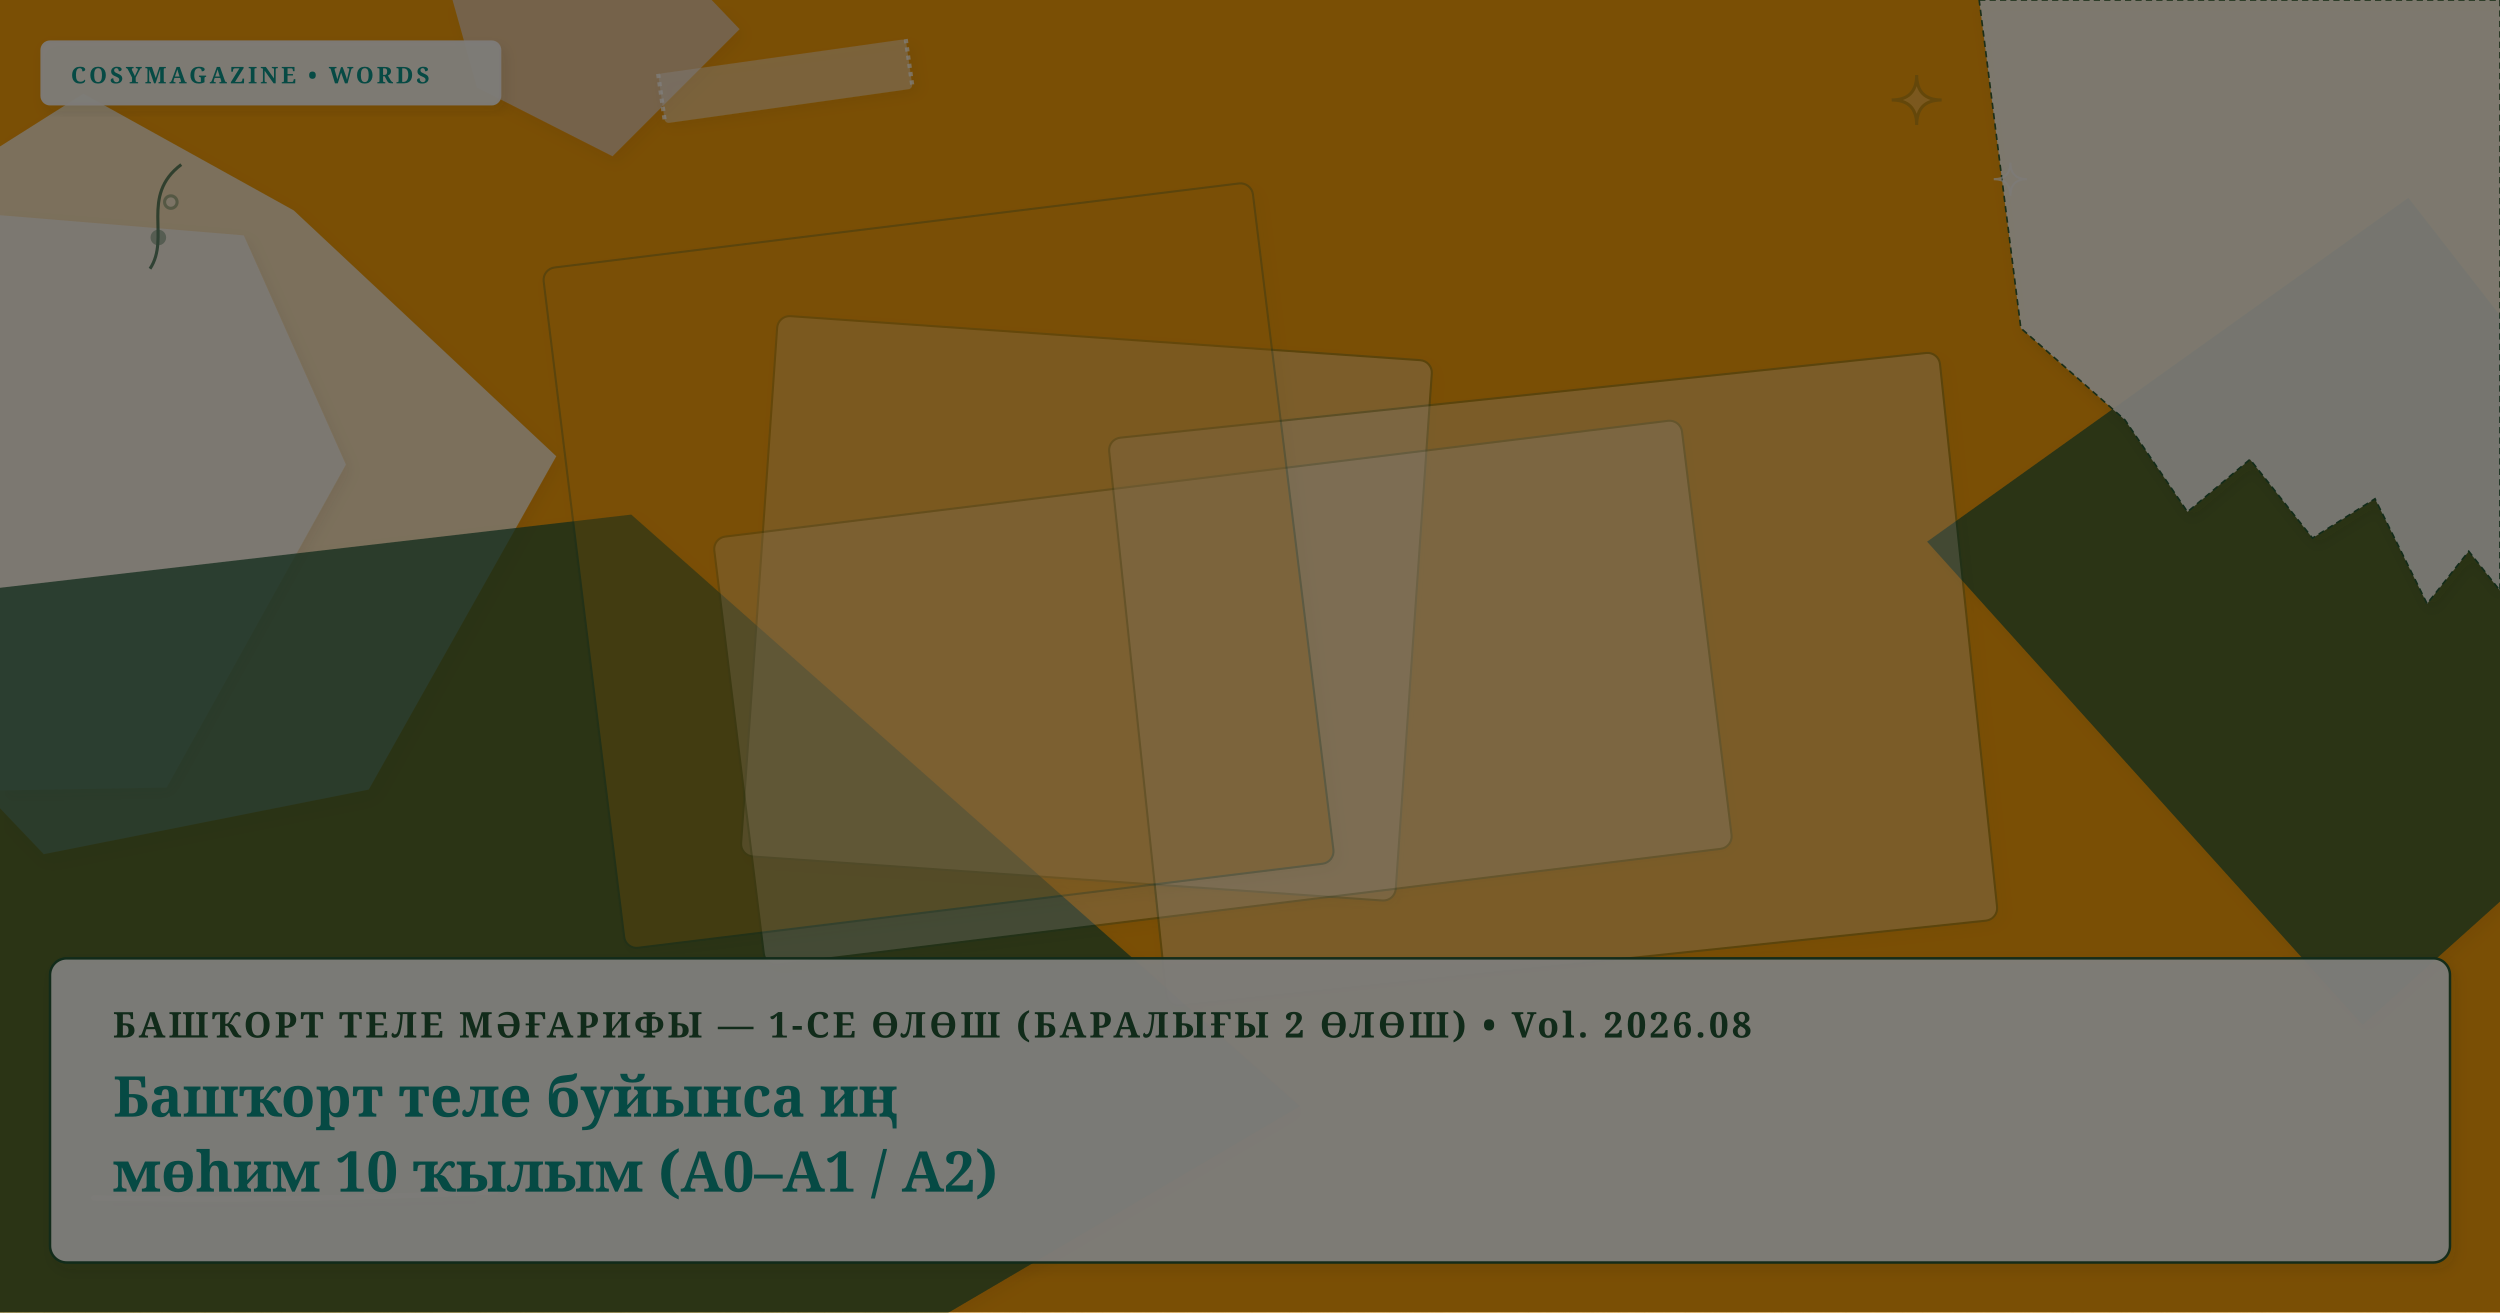
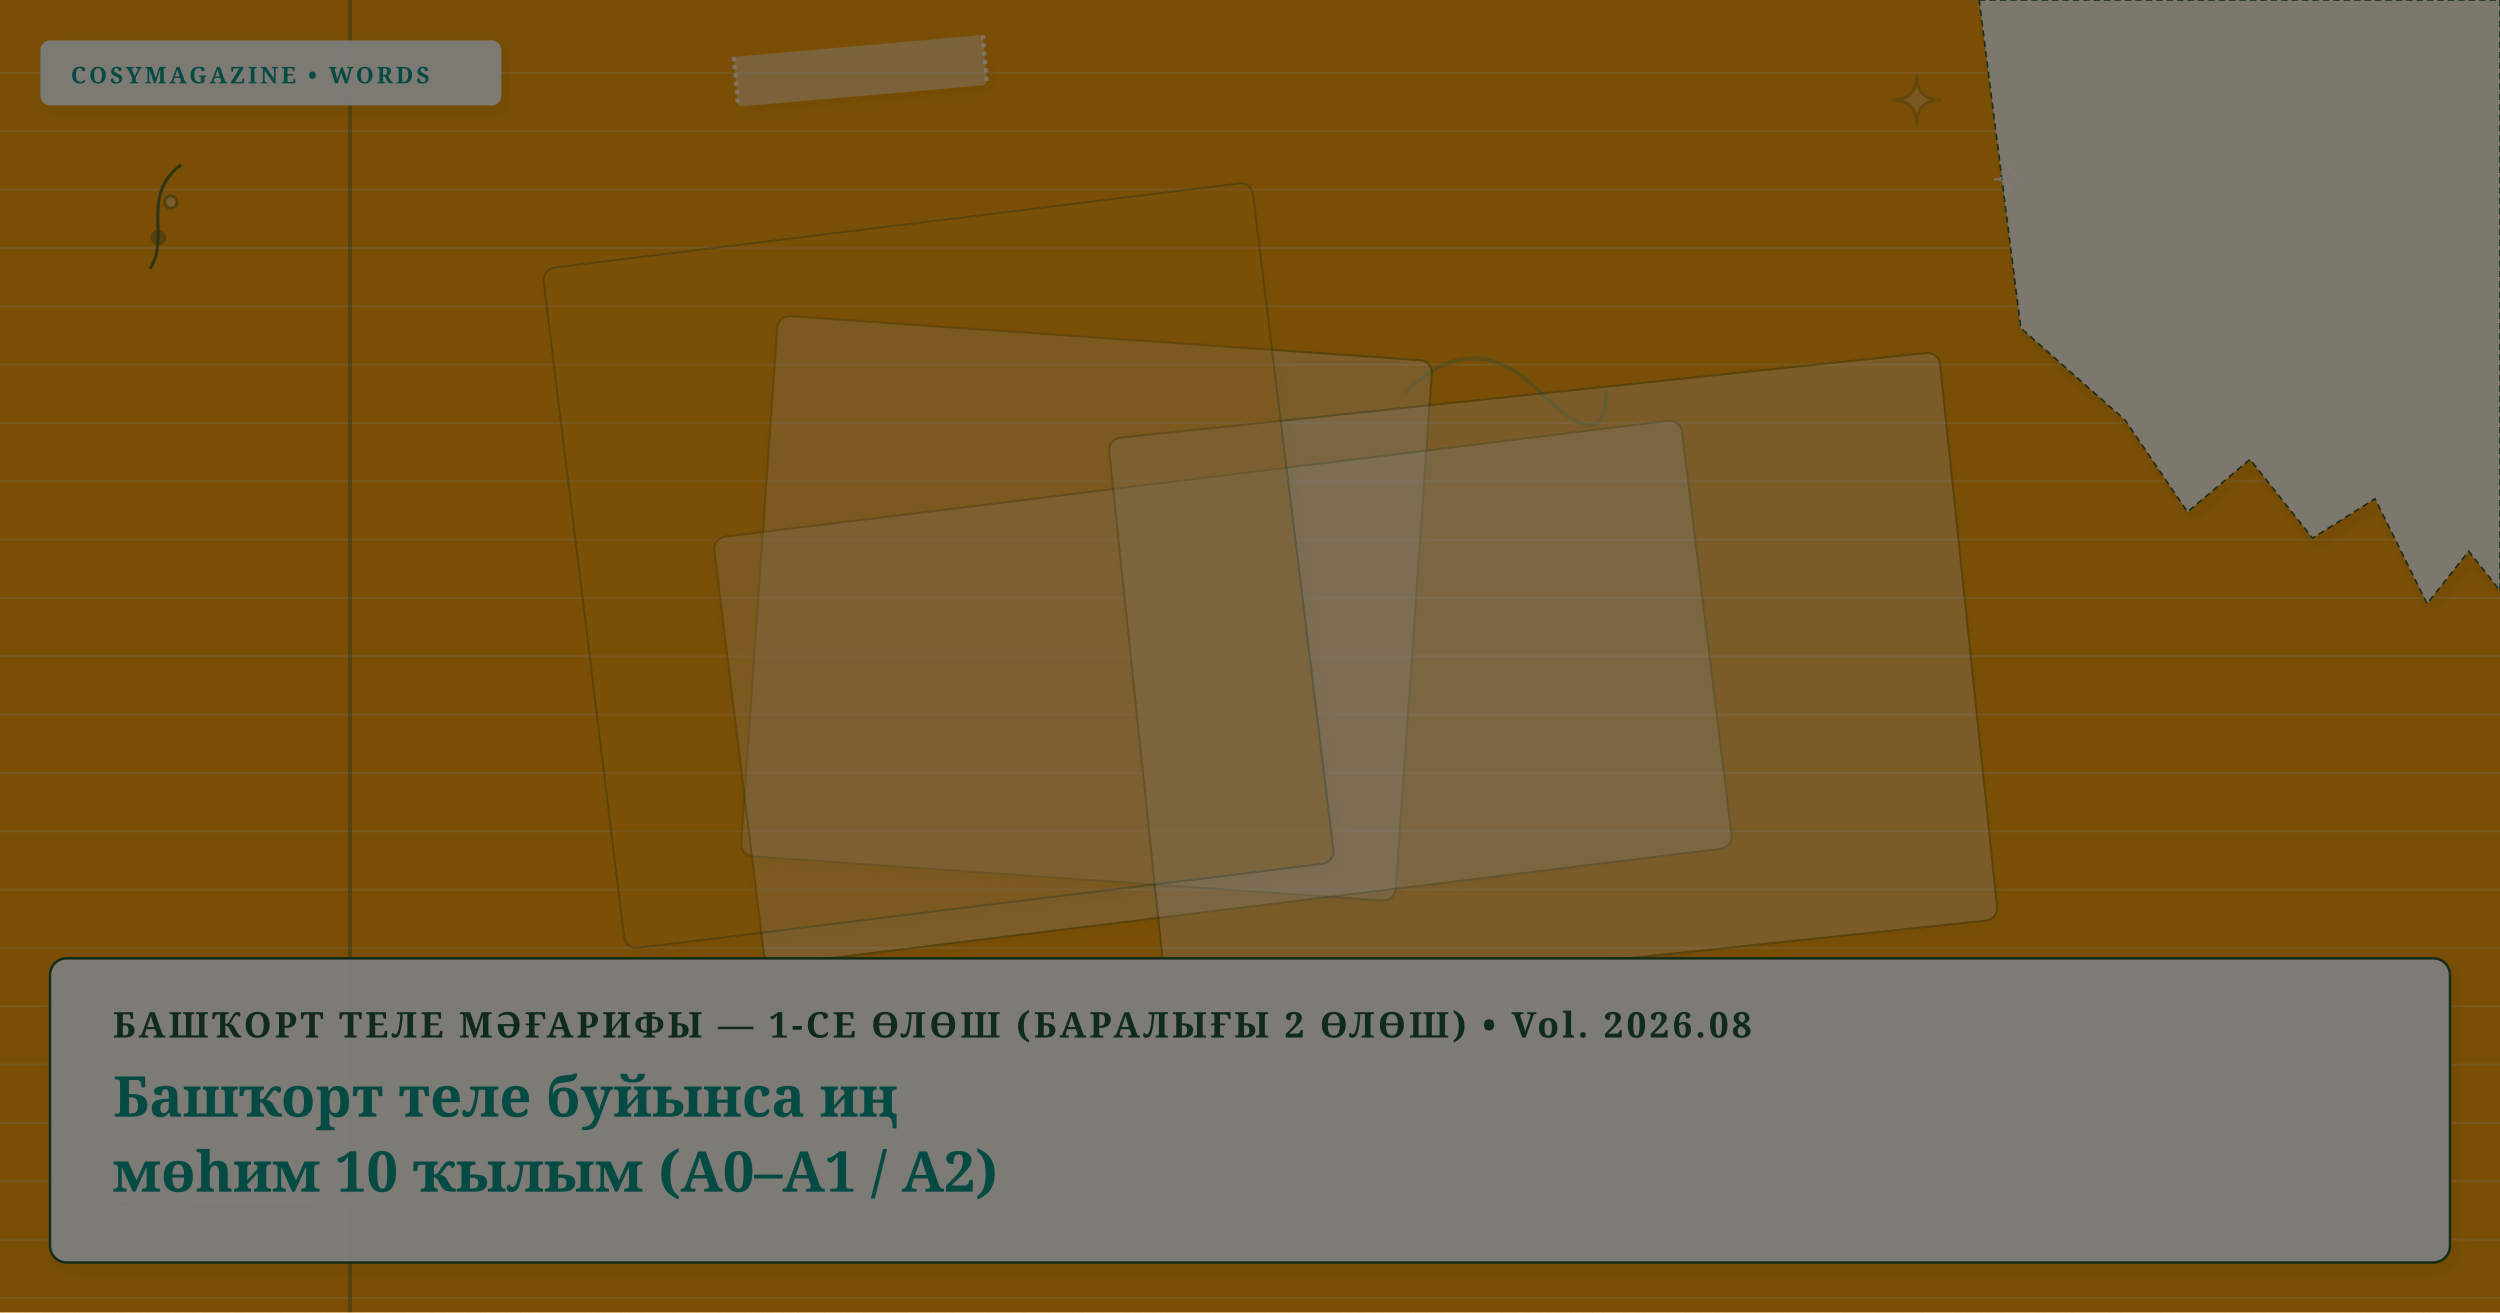
<svg xmlns="http://www.w3.org/2000/svg" viewBox="0 0 1200 630" width="100%" height="100%" preserveAspectRatio="xMidYMid slice" class="cosy-cover-art" data-motif="notebook-handwritten" data-seed="top-10-verbs-ba" data-lang="ba">
  <defs>
    <filter id="soft-shadow" x="-20%" y="-20%" width="140%" height="140%">
      <feDropShadow dx="2" dy="3" stdDeviation="3" flood-color="#3C281E" flood-opacity="0.10" />
    </filter>
    <filter id="paper-grain" x="0%" y="0%" width="100%" height="100%">
      <feTurbulence type="fractalNoise" baseFrequency="0.65" numOctaves="3" result="noise" />
      <feColorMatrix type="saturate" values="0" />
      <feComponentTransfer>
        <feFuncA type="linear" slope="0.05" />
      </feComponentTransfer>
      <feBlend mode="multiply" in="SourceGraphic" result="blend" />
    </filter>
  </defs>
  <style>
        @media (prefers-reduced-motion: reduce) {
          .cosy-cover-art * { animation: none !important; transition: none !important; }
        }
      </style>
  <rect width="1200" height="630" fill="#f59e0b" />
-   <polygon points="1329,317 1134,492 925,260 1156,95" fill="#205634" opacity="0.75" style="filter: drop-shadow(2px 3px 3px rgba(60,40,30,0.08));" />
-   <polygon points="267,219 177,379 21,410 -61,324 -96,131 40,45 141,101" fill="#faf7f2" opacity="0.75" style="filter: drop-shadow(2px 3px 3px rgba(60,40,30,0.08));" />
-   <polygon points="166,223 80,378 -34,380 -175,257 -40,100 117,113" fill="#faf7f2" opacity="0.75" style="filter: drop-shadow(2px 3px 3px rgba(60,40,30,0.08));" />
-   <polygon points="624,531 297,723 -47,692 -154,300 303,247" fill="#205634" opacity="0.75" style="filter: drop-shadow(2px 3px 3px rgba(60,40,30,0.08));" />
-   <polygon points="355,14 294,75 229,42 206,-40 288,-56" fill="#E8D2C2" opacity="0.75" style="filter: drop-shadow(2px 3px 3px rgba(60,40,30,0.08));" />
+   <line x1="0" y1="35" x2="1200" y2="35" stroke="#faf7f2" stroke-width="1" opacity="0.22" />
+   <line x1="0" y1="63" x2="1200" y2="63" stroke="#faf7f2" stroke-width="1" opacity="0.22" />
+   <line x1="0" y1="91" x2="1200" y2="91" stroke="#faf7f2" stroke-width="1" opacity="0.22" />
+   <line x1="0" y1="119" x2="1200" y2="119" stroke="#faf7f2" stroke-width="1" opacity="0.22" />
+   <line x1="0" y1="147" x2="1200" y2="147" stroke="#faf7f2" stroke-width="1" opacity="0.22" />
+   <line x1="0" y1="175" x2="1200" y2="175" stroke="#faf7f2" stroke-width="1" opacity="0.22" />
+   <line x1="0" y1="203" x2="1200" y2="203" stroke="#faf7f2" stroke-width="1" opacity="0.22" />
+   <line x1="0" y1="231" x2="1200" y2="231" stroke="#faf7f2" stroke-width="1" opacity="0.22" />
+   <line x1="0" y1="259" x2="1200" y2="259" stroke="#faf7f2" stroke-width="1" opacity="0.22" />
+   <line x1="0" y1="287" x2="1200" y2="287" stroke="#faf7f2" stroke-width="1" opacity="0.22" />
+   <line x1="0" y1="315" x2="1200" y2="315" stroke="#faf7f2" stroke-width="1" opacity="0.22" />
+   <line x1="0" y1="343" x2="1200" y2="343" stroke="#faf7f2" stroke-width="1" opacity="0.22" />
+   <line x1="0" y1="371" x2="1200" y2="371" stroke="#faf7f2" stroke-width="1" opacity="0.22" />
+   <line x1="0" y1="399" x2="1200" y2="399" stroke="#faf7f2" stroke-width="1" opacity="0.22" />
+   <line x1="0" y1="427" x2="1200" y2="427" stroke="#faf7f2" stroke-width="1" opacity="0.22" />
+   <line x1="0" y1="455" x2="1200" y2="455" stroke="#faf7f2" stroke-width="1" opacity="0.22" />
+   <line x1="0" y1="483" x2="1200" y2="483" stroke="#faf7f2" stroke-width="1" opacity="0.22" />
+   <line x1="0" y1="511" x2="1200" y2="511" stroke="#faf7f2" stroke-width="1" opacity="0.22" />
+   <line x1="0" y1="539" x2="1200" y2="539" stroke="#faf7f2" stroke-width="1" opacity="0.22" />
+   <line x1="0" y1="567" x2="1200" y2="567" stroke="#faf7f2" stroke-width="1" opacity="0.22" />
+   <line x1="0" y1="595" x2="1200" y2="595" stroke="#faf7f2" stroke-width="1" opacity="0.22" />
+   <line x1="0" y1="623" x2="1200" y2="623" stroke="#faf7f2" stroke-width="1" opacity="0.22" />
+   <line x1="168" y1="0" x2="168" y2="630" stroke="#205634" stroke-width="2" opacity="0.35" />
+   <path d="M 538 577 Q 562 553 586 577 T 610 577" fill="none" stroke="#0d9488" stroke-width="2" stroke-linecap="round" opacity="0.25" />
+   <path d="M 675 188 Q 707 156 739 188 T 771 188" fill="none" stroke="#0d9488" stroke-width="2" stroke-linecap="round" opacity="0.25" />
+   <path d="M 221 562 Q 243 540 265 562 T 287 562" fill="none" stroke="#0d9488" stroke-width="2" stroke-linecap="round" opacity="0.25" />
  <g transform="rotate(4 521.5 292)">
    <rect x="364" y="162" width="315" height="260" rx="6" fill="#FFFFFF" opacity="0.3" stroke="#205634" stroke-width="1" filter="url(#soft-shadow)" />
  </g>
  <g transform="rotate(-7 587 332.5)">
    <rect x="353" y="229" width="468" height="207" rx="6" fill="#FFFFFF" opacity="0.3" stroke="#205634" stroke-width="1" filter="url(#soft-shadow)" />
  </g>
  <g transform="rotate(-6 745.5 326)">
    <rect x="545" y="189" width="401" height="274" rx="6" fill="#faf7f2" opacity="0.3" stroke="#205634" stroke-width="1" filter="url(#soft-shadow)" />
  </g>
  <g transform="rotate(-7 450.5 271.5)">
    <rect x="279" y="107" width="343" height="329" rx="6" fill="#f59e0b" opacity="0.3" stroke="#205634" stroke-width="1" filter="url(#soft-shadow)" />
  </g>
  <g class="cover-torn-paper" filter="url(#soft-shadow)">
    <polygon points="950,0 1200,0 1200,283.5 1185,264.6 1165,289.8 1140,239.4 1110,258.3 1080,220.5 1050,245.7 1020,201.6 970,157.5 950,0" fill="#FCF9F2" opacity="0.9" stroke="#205634" stroke-width="0.8" stroke-dasharray="3 2" />
  </g>
-   <g transform="rotate(-8 377 39)" filter="url(#soft-shadow)">
-     <rect x="317" y="27" width="120" height="24" rx="2" fill="#faf7f2" opacity="0.45" />
-     <line x1="317" y1="27" x2="317" y2="51" stroke="#FFFFFF" stroke-width="2" stroke-dasharray="2 2" opacity="0.7" />
-     <line x1="437" y1="27" x2="437" y2="51" stroke="#FFFFFF" stroke-width="2" stroke-dasharray="2 2" opacity="0.7" />
+   <g transform="rotate(-5 413 34)" filter="url(#soft-shadow)">
+     <rect x="353" y="22" width="120" height="24" rx="2" fill="#faf7f2" opacity="0.45" />
+     <line x1="353" y1="22" x2="353" y2="46" stroke="#FFFFFF" stroke-width="2" stroke-dasharray="2 2" opacity="0.7" />
+     <line x1="473" y1="22" x2="473" y2="46" stroke="#FFFFFF" stroke-width="2" stroke-dasharray="2 2" opacity="0.7" />
  </g>
  <g class="cover-tiny-doodles" stroke="#205634" stroke-width="1.5" fill="none" opacity="0.7">
    <path d="M 920 36 Q 920 48 932 48 Q 920 48 920 60 Q 920 48 908 48 Q 920 48 920 36 Z" fill="#faf7f2" opacity="0.3" />
    <path d="M 965 78 Q 965 86 973 86 Q 965 86 965 94 Q 965 86 957 86 Q 965 86 965 78 Z" stroke="#faf7f2" stroke-width="1" />
    <path d="M 72 129 C 82 114, 67 94, 87 79" />
    <circle cx="76" cy="114" r="3" fill="#205634" opacity="0.5" />
    <circle cx="82" cy="97" r="3" fill="#faf7f2" opacity="0.5" />
  </g>
  <g class="cover-sketchy-underline">
    <path d="M 45 575 Q 142 577 238 572" stroke="#faf7f2" stroke-width="2.5" stroke-linecap="round" fill="none" opacity="0.75" />
    <path d="M 55 578 Q 142 580 228 577" stroke="#205634" stroke-width="1.5" stroke-linecap="round" fill="none" opacity="0.5" />
  </g>
  <g class="cover-masthead-label" filter="url(#soft-shadow)">
    <rect x="20" y="20" width="220" height="30" rx="4" fill="#FCF9F2" opacity="0.95" stroke="#faf7f2" stroke-width="1.2" />
    <text x="34" y="40" fill="#0d9488" font-family="Fraunces, 'Lora', Georgia, serif" font-size="11" font-weight="bold" letter-spacing="1.4">COSYMAGAZINE • WORDS</text>
  </g>
  <g class="cover-text-overlay" filter="url(#soft-shadow)">
    <rect class="cover-overlay-box" x="24" y="460" width="1152" height="146" rx="8" fill="#FCF9F2" opacity="0.96" stroke="#205634" stroke-width="1.2" />
    <text x="54" y="498" fill="#205634" font-family="Fraunces, 'Lora', Georgia, serif" font-size="17" font-weight="bold" letter-spacing="1.5">БАШҠОРТ ТЕЛЕ МӘҒАРИФЫ — 1-СЕ ӨЛӨШ (БАРАЛЫҒЫ 2 ӨЛӨШ) • Vol. 2026.08</text>
    <text x="54" y="536" fill="#0d9488" font-family="Fraunces, 'Lora', Georgia, serif" font-size="27" font-weight="bold">Башҡорт теле буйынса иң</text>
    <text x="54" y="572" fill="#0d9488" font-family="Fraunces, 'Lora', Georgia, serif" font-size="27" font-weight="bold">мөһим 10 ҡылым (A0–A1 / A2)</text>
  </g>
  <rect width="1200" height="630" filter="url(#paper-grain)" opacity="0.5" pointer-events="none" />
</svg>
